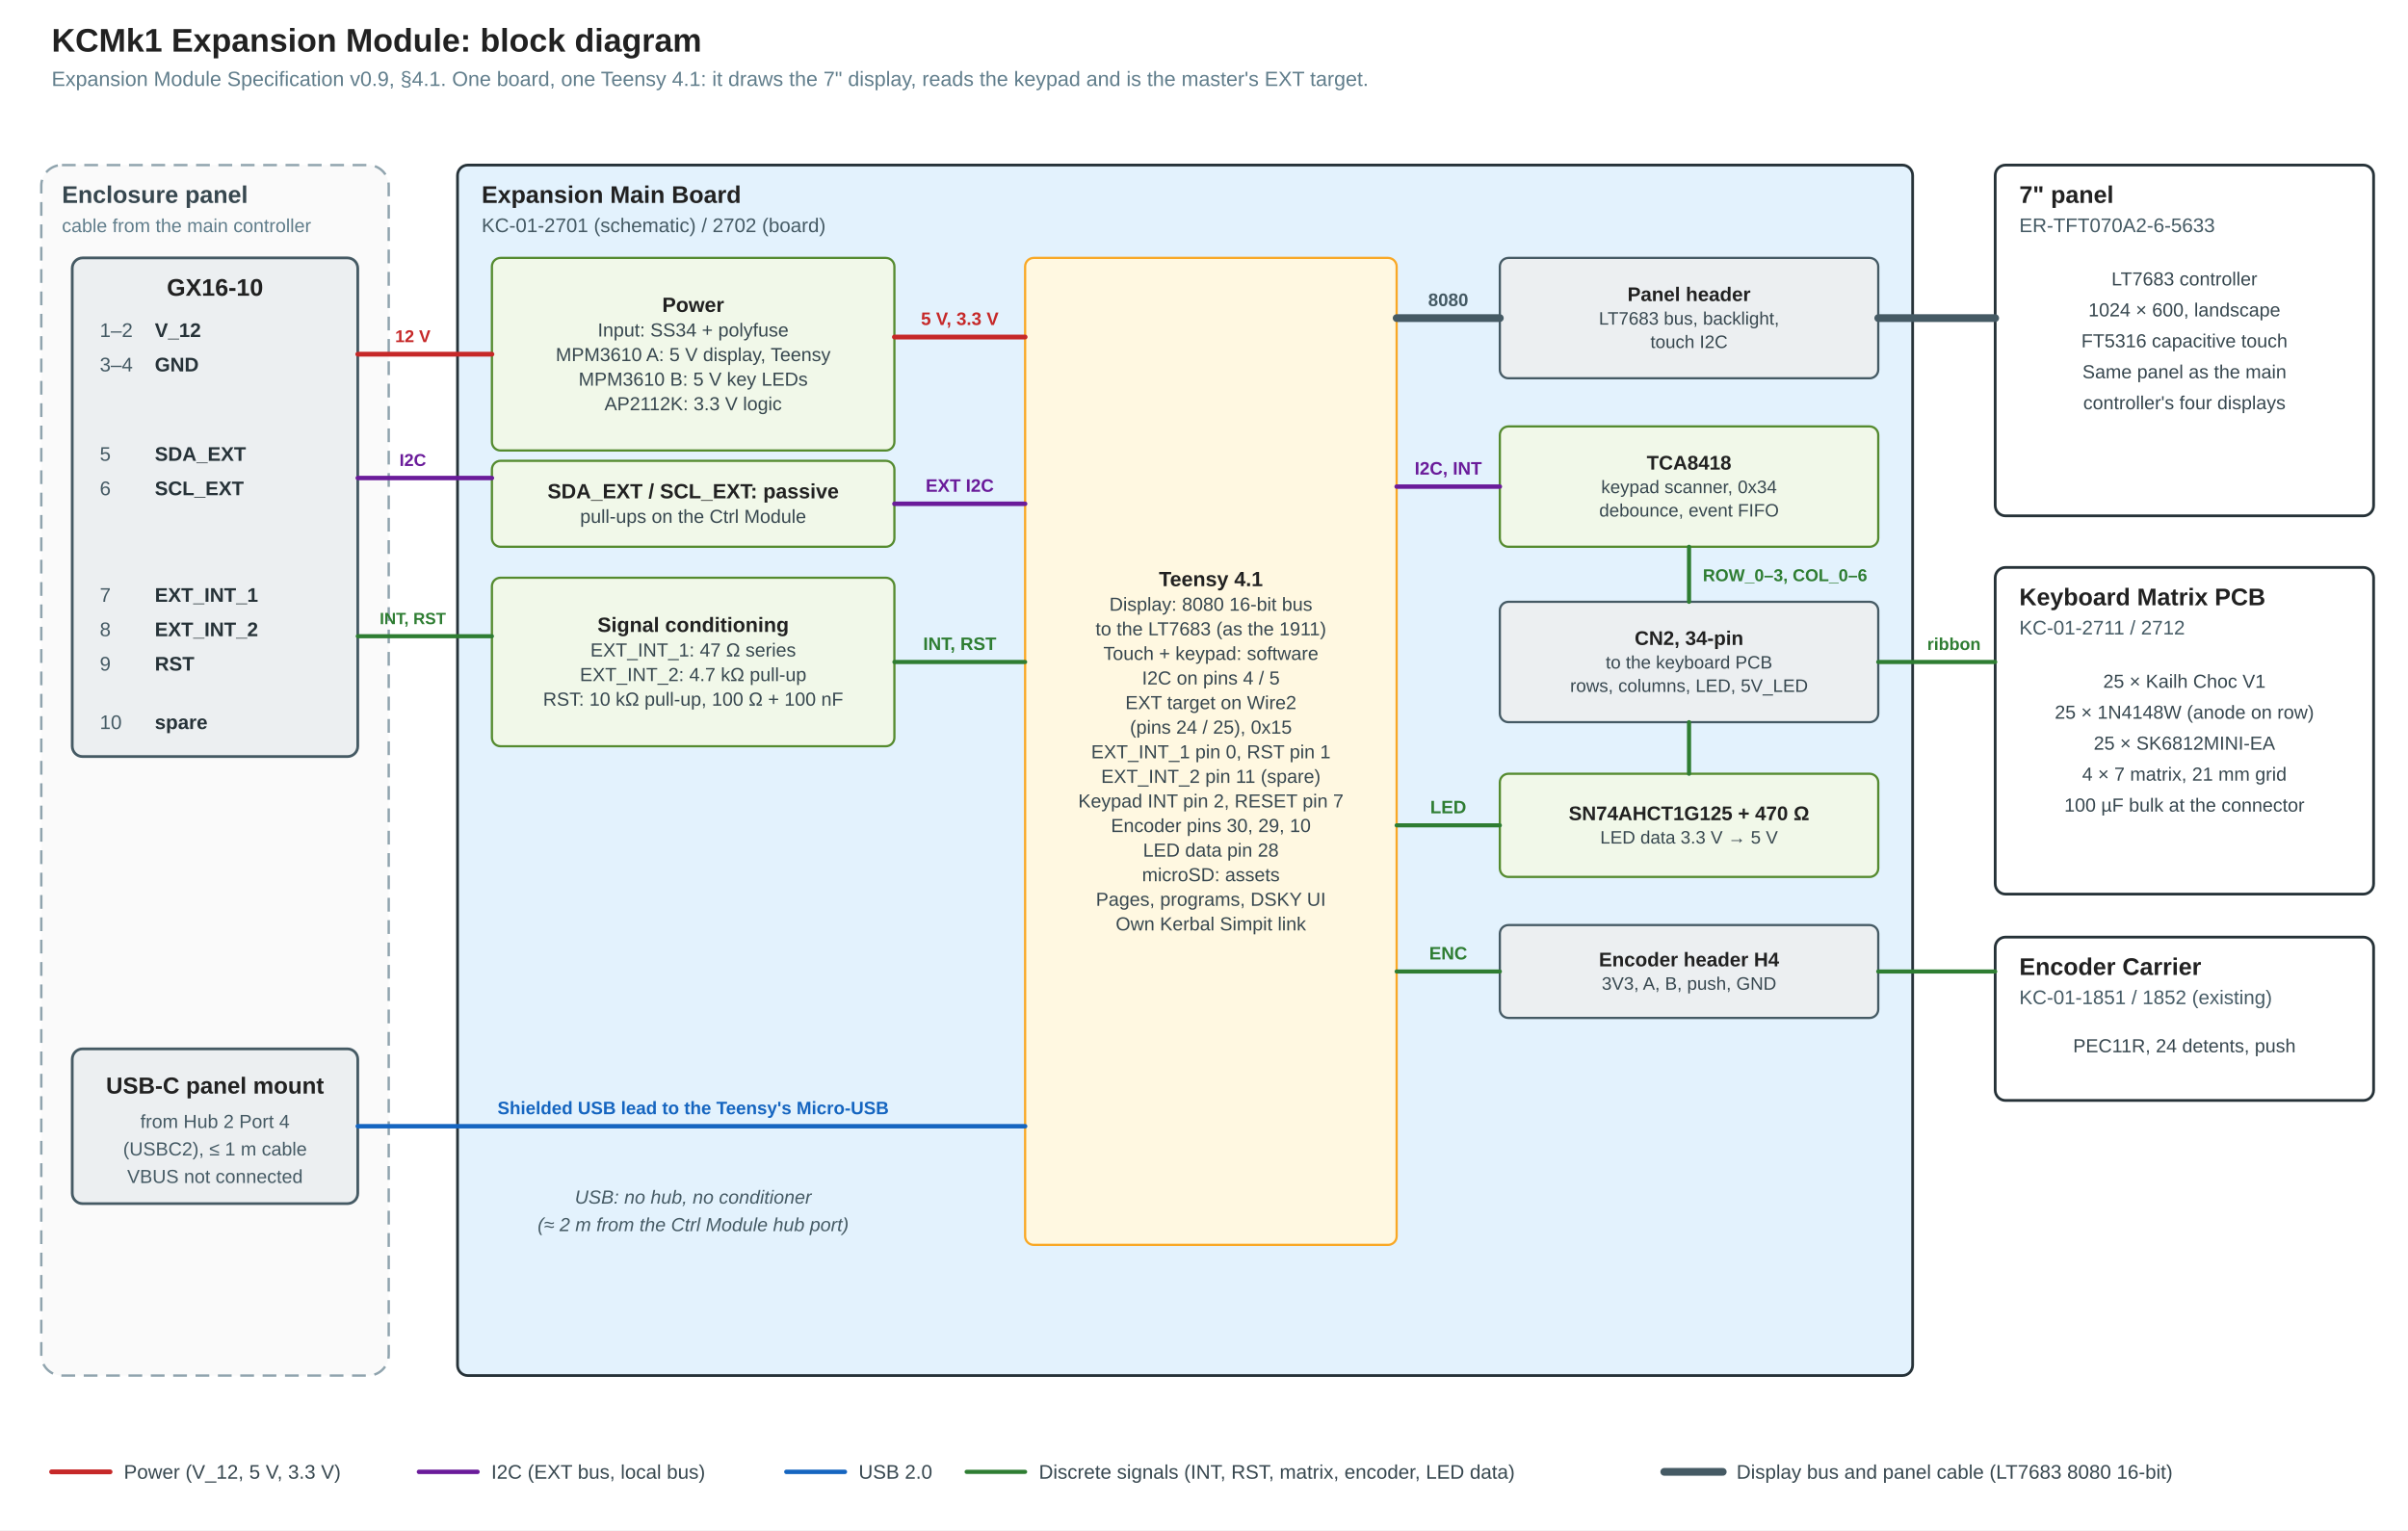
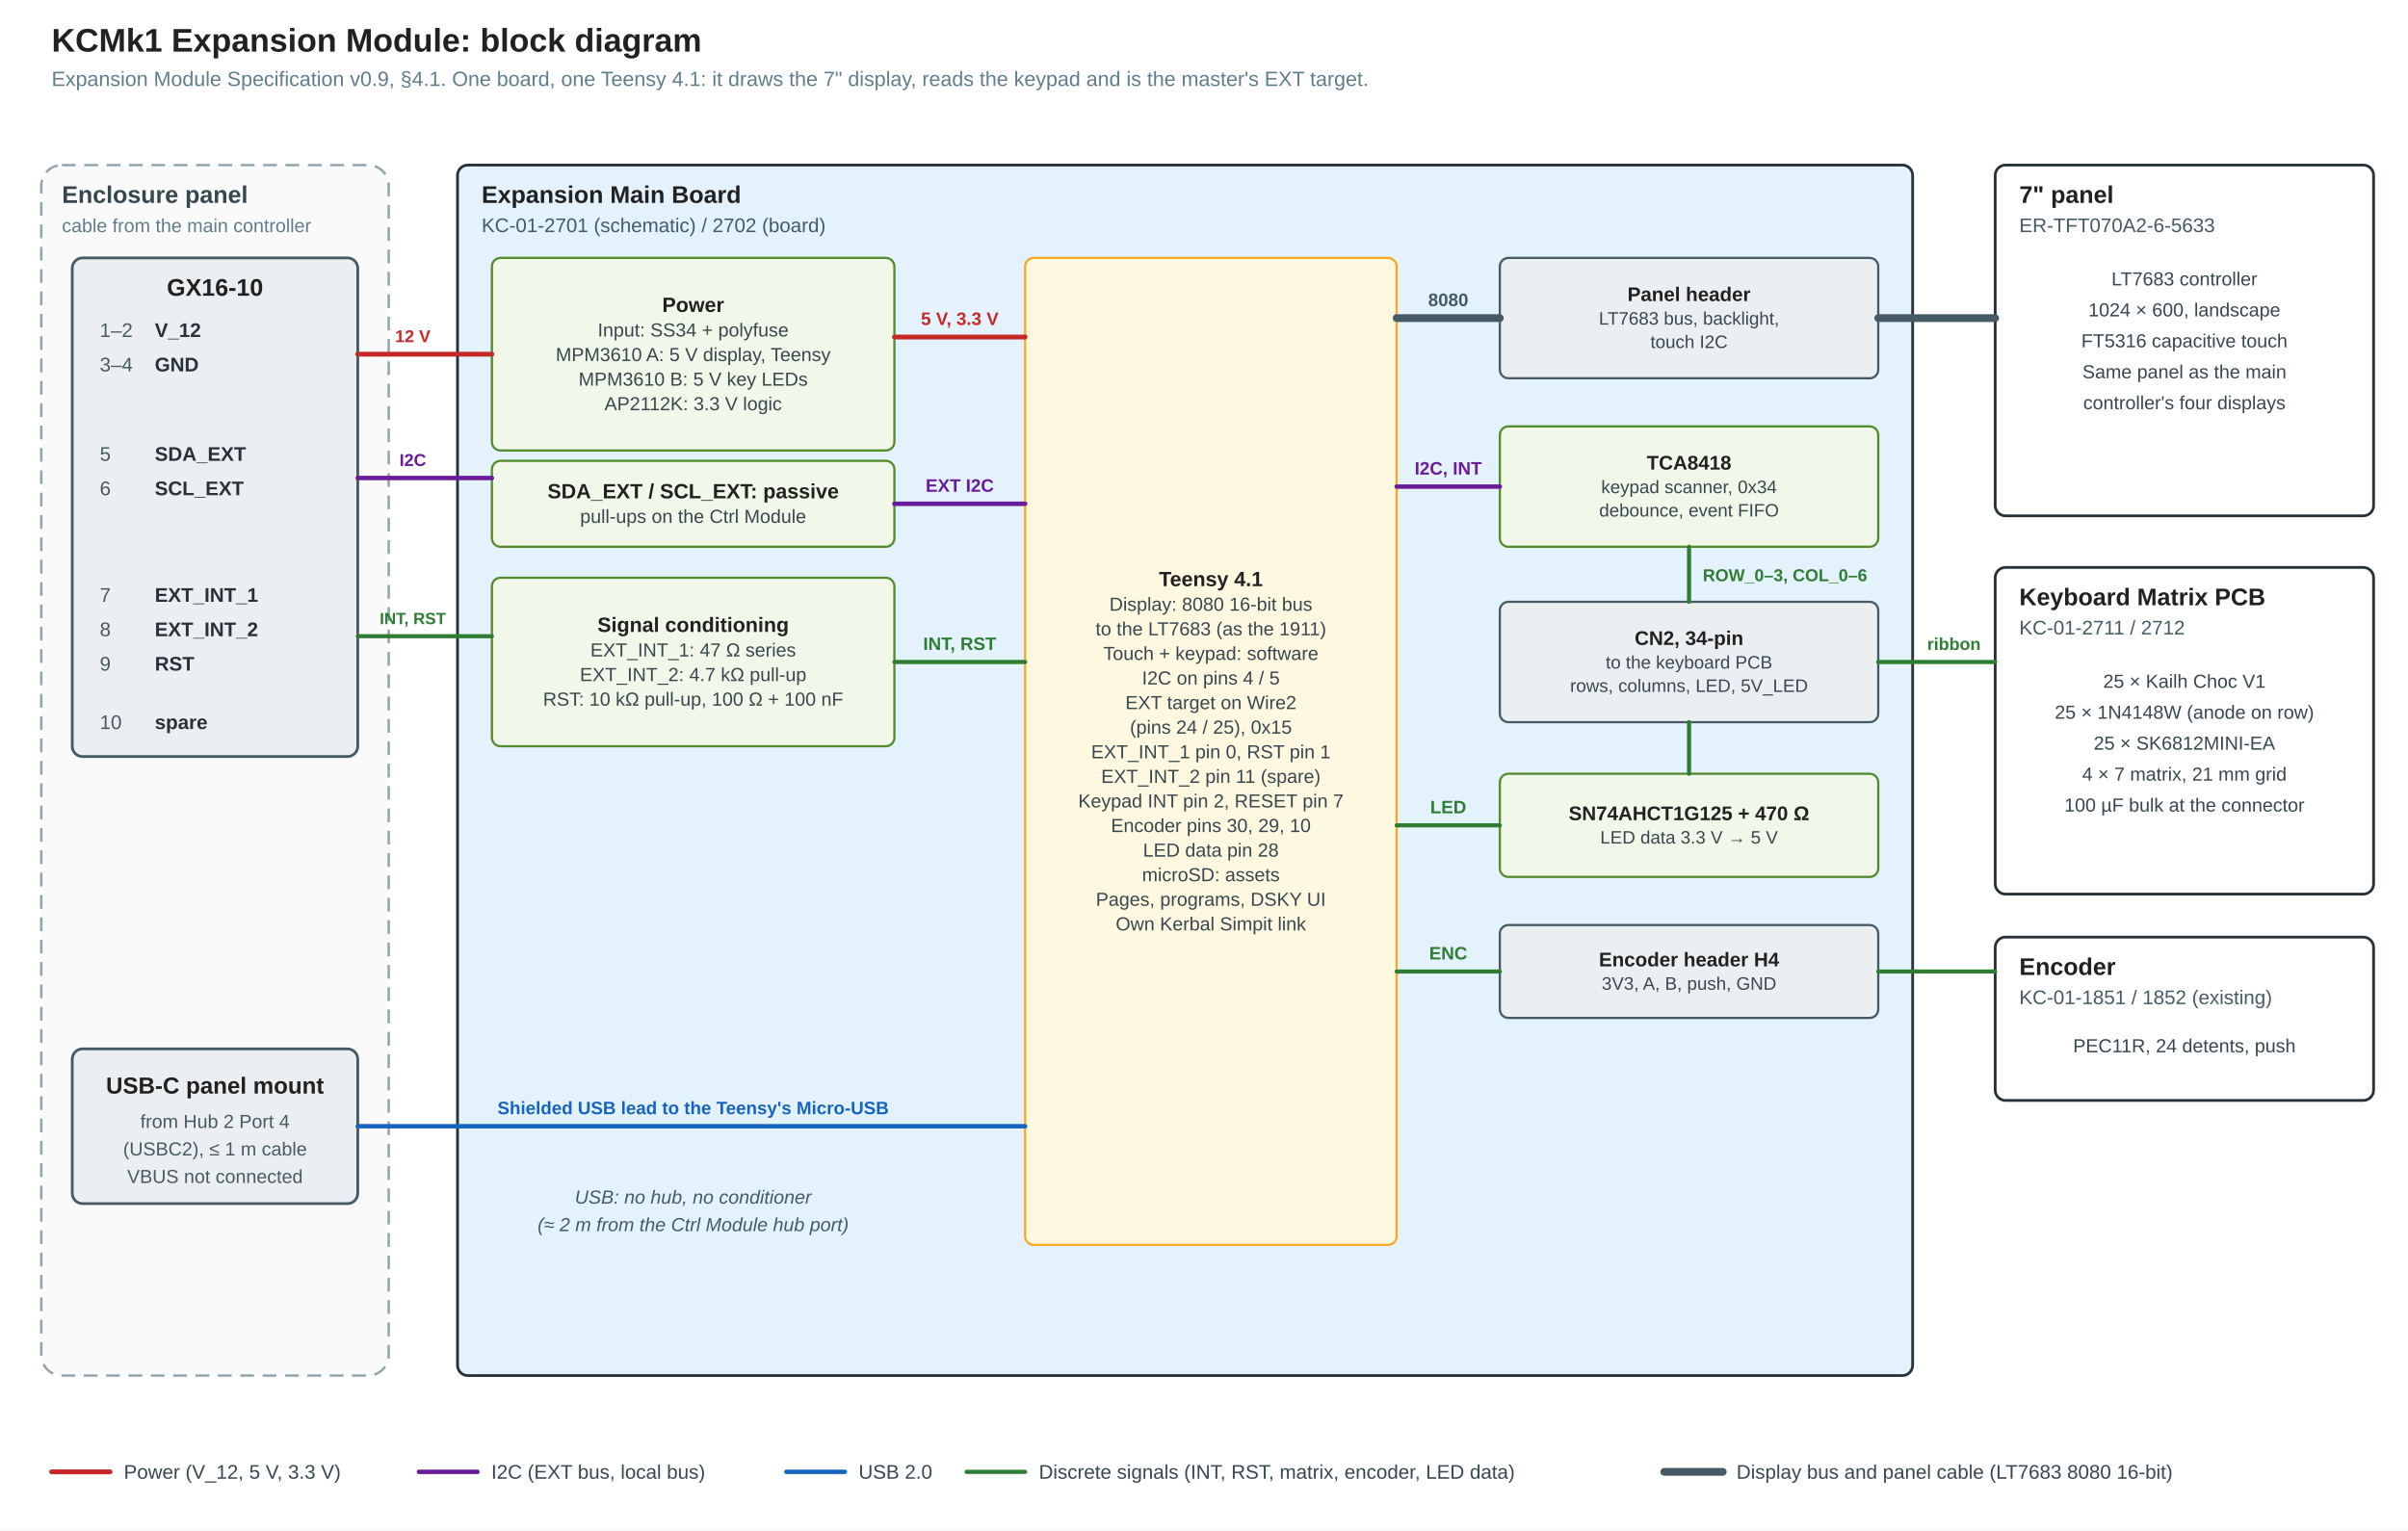
<svg xmlns="http://www.w3.org/2000/svg" width="1400" height="890" viewBox="0 0 1400 890" font-family="Liberation Sans, Arial, Helvetica, sans-serif">
  <rect width="100%" height="100%" fill="#ffffff" />
  <text x="30.0" y="30.0" font-size="19" font-weight="bold" text-anchor="start" fill="#212121">KCMk1 Expansion Module: block diagram</text>
  <text x="30.0" y="50.0" font-size="12" font-weight="normal" text-anchor="start" fill="#607d8b">Expansion Module Specification v0.9, §4.1. One board, one Teensy 4.1: it draws the 7" display, reads the keypad and is the master's EXT target.</text>
  <rect x="24.0" y="96.0" width="202.0" height="704.0" rx="12" fill="#fafafa" stroke="#90a4ae" stroke-width="1.4" stroke-dasharray="8 5" />
  <text x="36.0" y="118.0" font-size="14" font-weight="bold" text-anchor="start" fill="#37474f">Enclosure panel</text>
  <text x="36.0" y="135.0" font-size="11" font-weight="normal" text-anchor="start" fill="#607d8b">cable from the main controller</text>
  <rect x="42.0" y="150.0" width="166.0" height="290.0" rx="6" fill="#eceff1" stroke="#455a64" stroke-width="1.6" />
  <text x="125.0" y="172.0" font-size="14" font-weight="bold" text-anchor="middle" fill="#212121">GX16-10</text>
  <text x="58.0" y="196.0" font-size="11.5" font-weight="normal" text-anchor="start" fill="#455a64">1–2</text>
  <text x="90.0" y="196.0" font-size="11.5" font-weight="bold" text-anchor="start" fill="#263238">V_12</text>
  <text x="58.0" y="216.0" font-size="11.5" font-weight="normal" text-anchor="start" fill="#455a64">3–4</text>
  <text x="90.0" y="216.0" font-size="11.5" font-weight="bold" text-anchor="start" fill="#263238">GND</text>
  <text x="58.0" y="268.0" font-size="11.5" font-weight="normal" text-anchor="start" fill="#455a64">5</text>
  <text x="90.0" y="268.0" font-size="11.5" font-weight="bold" text-anchor="start" fill="#263238">SDA_EXT</text>
  <text x="58.0" y="288.0" font-size="11.5" font-weight="normal" text-anchor="start" fill="#455a64">6</text>
  <text x="90.0" y="288.0" font-size="11.5" font-weight="bold" text-anchor="start" fill="#263238">SCL_EXT</text>
  <text x="58.0" y="350.0" font-size="11.5" font-weight="normal" text-anchor="start" fill="#455a64">7</text>
  <text x="90.0" y="350.0" font-size="11.5" font-weight="bold" text-anchor="start" fill="#263238">EXT_INT_1</text>
  <text x="58.0" y="370.0" font-size="11.5" font-weight="normal" text-anchor="start" fill="#455a64">8</text>
  <text x="90.0" y="370.0" font-size="11.5" font-weight="bold" text-anchor="start" fill="#263238">EXT_INT_2</text>
  <text x="58.0" y="390.0" font-size="11.5" font-weight="normal" text-anchor="start" fill="#455a64">9</text>
  <text x="90.0" y="390.0" font-size="11.5" font-weight="bold" text-anchor="start" fill="#263238">RST</text>
  <text x="58.0" y="424.0" font-size="11.5" font-weight="normal" text-anchor="start" fill="#455a64">10</text>
  <text x="90.0" y="424.0" font-size="11.5" font-weight="bold" text-anchor="start" fill="#263238">spare</text>
  <rect x="42.0" y="610.0" width="166.0" height="90.0" rx="6" fill="#eceff1" stroke="#455a64" stroke-width="1.6" />
  <text x="125.0" y="636.0" font-size="13.5" font-weight="bold" text-anchor="middle" fill="#212121">USB-C panel mount</text>
  <text x="125.0" y="656.0" font-size="11" font-weight="normal" text-anchor="middle" fill="#455a64">from Hub 2 Port 4</text>
  <text x="125.0" y="672.0" font-size="11" font-weight="normal" text-anchor="middle" fill="#455a64">(USBC2), ≤ 1 m cable</text>
  <text x="125.0" y="688.0" font-size="11" font-weight="normal" text-anchor="middle" fill="#455a64">VBUS not connected</text>
  <rect x="266.0" y="96.0" width="846.0" height="704.0" rx="6" fill="#e3f2fd" stroke="#263238" stroke-width="1.6" />
  <text x="280.0" y="118.0" font-size="14" font-weight="bold" text-anchor="start" fill="#212121">Expansion Main Board</text>
  <text x="280.0" y="135.0" font-size="11.5" font-weight="normal" text-anchor="start" fill="#455a64">KC-01-2701 (schematic) / 2702 (board)</text>
  <rect x="286.0" y="150.0" width="234.0" height="112.0" rx="5" fill="#f1f8e9" stroke="#558b2f" stroke-width="1.3" />
  <text x="403.0" y="181.4" font-size="12" font-weight="bold" text-anchor="middle" fill="#212121">Power</text>
  <text x="403.0" y="195.7" font-size="11" font-weight="normal" text-anchor="middle" fill="#37474f">Input: SS34 + polyfuse</text>
  <text x="403.0" y="210.0" font-size="11" font-weight="normal" text-anchor="middle" fill="#37474f">MPM3610 A: 5 V display, Teensy</text>
  <text x="403.0" y="224.3" font-size="11" font-weight="normal" text-anchor="middle" fill="#37474f">MPM3610 B: 5 V key LEDs</text>
  <text x="403.0" y="238.6" font-size="11" font-weight="normal" text-anchor="middle" fill="#37474f">AP2112K: 3.3 V logic</text>
  <rect x="286.0" y="268.0" width="234.0" height="50.0" rx="5" fill="#f1f8e9" stroke="#558b2f" stroke-width="1.3" />
  <text x="403.0" y="289.8" font-size="12" font-weight="bold" text-anchor="middle" fill="#212121">SDA_EXT / SCL_EXT: passive</text>
  <text x="403.0" y="304.1" font-size="11" font-weight="normal" text-anchor="middle" fill="#37474f">pull-ups on the Ctrl Module</text>
  <rect x="286.0" y="336.0" width="234.0" height="98.0" rx="5" fill="#f1f8e9" stroke="#558b2f" stroke-width="1.3" />
  <text x="403.0" y="367.5" font-size="12" font-weight="bold" text-anchor="middle" fill="#212121">Signal conditioning</text>
  <text x="403.0" y="381.8" font-size="11" font-weight="normal" text-anchor="middle" fill="#37474f">EXT_INT_1: 47 Ω series</text>
  <text x="403.0" y="396.1" font-size="11" font-weight="normal" text-anchor="middle" fill="#37474f">EXT_INT_2: 4.7 kΩ pull-up</text>
  <text x="403.0" y="410.4" font-size="11" font-weight="normal" text-anchor="middle" fill="#37474f">RST: 10 kΩ pull-up, 100 Ω + 100 nF</text>
  <text x="403.0" y="700.0" font-size="11" font-weight="normal" text-anchor="middle" fill="#455a64" font-style="italic">USB: no hub, no conditioner</text>
  <text x="403.0" y="716.0" font-size="11" font-weight="normal" text-anchor="middle" fill="#455a64" font-style="italic">(≈ 2 m from the Ctrl Module hub port)</text>
  <rect x="596.0" y="150.0" width="216.0" height="574.0" rx="5" fill="#fff8e1" stroke="#f9a825" stroke-width="1.3" />
  <text x="704.0" y="340.9" font-size="12" font-weight="bold" text-anchor="middle" fill="#212121">Teensy 4.1</text>
  <text x="704.0" y="355.2" font-size="11" font-weight="normal" text-anchor="middle" fill="#37474f">Display: 8080 16-bit bus</text>
  <text x="704.0" y="369.5" font-size="11" font-weight="normal" text-anchor="middle" fill="#37474f">to the LT7683 (as the 1911)</text>
  <text x="704.0" y="383.8" font-size="11" font-weight="normal" text-anchor="middle" fill="#37474f">Touch + keypad: software</text>
  <text x="704.0" y="398.1" font-size="11" font-weight="normal" text-anchor="middle" fill="#37474f">I2C on pins 4 / 5</text>
  <text x="704.0" y="412.4" font-size="11" font-weight="normal" text-anchor="middle" fill="#37474f">EXT target on Wire2</text>
  <text x="704.0" y="426.7" font-size="11" font-weight="normal" text-anchor="middle" fill="#37474f">(pins 24 / 25), 0x15</text>
  <text x="704.0" y="441.0" font-size="11" font-weight="normal" text-anchor="middle" fill="#37474f">EXT_INT_1 pin 0, RST pin 1</text>
  <text x="704.0" y="455.3" font-size="11" font-weight="normal" text-anchor="middle" fill="#37474f">EXT_INT_2 pin 11 (spare)</text>
  <text x="704.0" y="469.6" font-size="11" font-weight="normal" text-anchor="middle" fill="#37474f">Keypad INT pin 2, RESET pin 7</text>
  <text x="704.0" y="483.9" font-size="11" font-weight="normal" text-anchor="middle" fill="#37474f">Encoder pins 30, 29, 10</text>
  <text x="704.0" y="498.2" font-size="11" font-weight="normal" text-anchor="middle" fill="#37474f">LED data pin 28</text>
  <text x="704.0" y="512.5" font-size="11" font-weight="normal" text-anchor="middle" fill="#37474f">microSD: assets</text>
  <text x="704.0" y="526.8" font-size="11" font-weight="normal" text-anchor="middle" fill="#37474f">Pages, programs, DSKY UI</text>
  <text x="704.0" y="541.1" font-size="11" font-weight="normal" text-anchor="middle" fill="#37474f">Own Kerbal Simpit link</text>
  <rect x="872.0" y="150.0" width="220.0" height="70.0" rx="5" fill="#eceff1" stroke="#455a64" stroke-width="1.3" />
  <text x="982.0" y="175.1" font-size="11.5" font-weight="bold" text-anchor="middle" fill="#212121">Panel header</text>
  <text x="982.0" y="188.8" font-size="10.5" font-weight="normal" text-anchor="middle" fill="#37474f">LT7683 bus, backlight,</text>
  <text x="982.0" y="202.4" font-size="10.5" font-weight="normal" text-anchor="middle" fill="#37474f">touch I2C</text>
  <rect x="872.0" y="248.0" width="220.0" height="70.0" rx="5" fill="#f1f8e9" stroke="#558b2f" stroke-width="1.3" />
  <text x="982.0" y="273.1" font-size="11.5" font-weight="bold" text-anchor="middle" fill="#212121">TCA8418</text>
  <text x="982.0" y="286.8" font-size="10.5" font-weight="normal" text-anchor="middle" fill="#37474f">keypad scanner, 0x34</text>
  <text x="982.0" y="300.4" font-size="10.5" font-weight="normal" text-anchor="middle" fill="#37474f">debounce, event FIFO</text>
  <rect x="872.0" y="350.0" width="220.0" height="70.0" rx="5" fill="#eceff1" stroke="#455a64" stroke-width="1.3" />
  <text x="982.0" y="375.1" font-size="11.5" font-weight="bold" text-anchor="middle" fill="#212121">CN2, 34-pin</text>
  <text x="982.0" y="388.8" font-size="10.5" font-weight="normal" text-anchor="middle" fill="#37474f">to the keyboard PCB</text>
  <text x="982.0" y="402.4" font-size="10.5" font-weight="normal" text-anchor="middle" fill="#37474f">rows, columns, LED, 5V_LED</text>
  <rect x="872.0" y="450.0" width="220.0" height="60.0" rx="5" fill="#f1f8e9" stroke="#558b2f" stroke-width="1.3" />
  <text x="982.0" y="477.0" font-size="11.5" font-weight="bold" text-anchor="middle" fill="#212121">SN74AHCT1G125 + 470 Ω</text>
  <text x="982.0" y="490.6" font-size="10.5" font-weight="normal" text-anchor="middle" fill="#37474f">LED data 3.3 V → 5 V</text>
  <rect x="872.0" y="538.0" width="220.0" height="54.0" rx="5" fill="#eceff1" stroke="#455a64" stroke-width="1.3" />
  <text x="982.0" y="562.0" font-size="11.5" font-weight="bold" text-anchor="middle" fill="#212121">Encoder header H4</text>
  <text x="982.0" y="575.6" font-size="10.5" font-weight="normal" text-anchor="middle" fill="#37474f">3V3, A, B, push, GND</text>
  <polyline points="208.0,206.0 286.0,206.0" fill="none" stroke="#c62828" stroke-width="2.8" stroke-linejoin="round" stroke-linecap="round" />
  <text x="240.0" y="199.0" font-size="10" font-weight="bold" text-anchor="middle" fill="#c62828">12 V</text>
  <polyline points="208.0,278.0 286.0,278.0" fill="none" stroke="#6a1b9a" stroke-width="2.6" stroke-linejoin="round" stroke-linecap="round" />
  <text x="240.0" y="271.0" font-size="10" font-weight="bold" text-anchor="middle" fill="#6a1b9a">I2C</text>
  <polyline points="208.0,370.0 286.0,370.0" fill="none" stroke="#2e7d32" stroke-width="2.4" stroke-linejoin="round" stroke-linecap="round" />
  <text x="240.0" y="363.0" font-size="9.5" font-weight="bold" text-anchor="middle" fill="#2e7d32">INT, RST</text>
  <polyline points="520.0,196.0 596.0,196.0" fill="none" stroke="#c62828" stroke-width="2.8" stroke-linejoin="round" stroke-linecap="round" />
  <text x="558.0" y="189.0" font-size="10.5" font-weight="bold" text-anchor="middle" fill="#c62828">5 V, 3.3 V</text>
  <polyline points="520.0,293.0 596.0,293.0" fill="none" stroke="#6a1b9a" stroke-width="2.6" stroke-linejoin="round" stroke-linecap="round" />
  <text x="558.0" y="286.0" font-size="10.5" font-weight="bold" text-anchor="middle" fill="#6a1b9a">EXT I2C</text>
  <polyline points="520.0,385.0 596.0,385.0" fill="none" stroke="#2e7d32" stroke-width="2.4" stroke-linejoin="round" stroke-linecap="round" />
  <text x="558.0" y="378.0" font-size="10.5" font-weight="bold" text-anchor="middle" fill="#2e7d32">INT, RST</text>
  <polyline points="208.0,655.0 596.0,655.0" fill="none" stroke="#1565c0" stroke-width="2.6" stroke-linejoin="round" stroke-linecap="round" />
  <text x="403.0" y="648.0" font-size="10.5" font-weight="bold" text-anchor="middle" fill="#1565c0">Shielded USB lead to the Teensy's Micro-USB</text>
  <polyline points="812.0,185.0 872.0,185.0" fill="none" stroke="#455a64" stroke-width="4.5" stroke-linejoin="round" stroke-linecap="round" />
  <text x="842.0" y="178.0" font-size="10.5" font-weight="bold" text-anchor="middle" fill="#455a64">8080</text>
  <polyline points="812.0,283.0 872.0,283.0" fill="none" stroke="#6a1b9a" stroke-width="2.6" stroke-linejoin="round" stroke-linecap="round" />
  <text x="842.0" y="276.0" font-size="10.5" font-weight="bold" text-anchor="middle" fill="#6a1b9a">I2C, INT</text>
  <polyline points="982.0,318.0 982.0,350.0" fill="none" stroke="#2e7d32" stroke-width="2.4" stroke-linejoin="round" stroke-linecap="round" />
  <text x="990.0" y="338.0" font-size="10" font-weight="bold" text-anchor="start" fill="#2e7d32">ROW_0–3, COL_0–6</text>
  <polyline points="812.0,480.0 872.0,480.0" fill="none" stroke="#2e7d32" stroke-width="2.4" stroke-linejoin="round" stroke-linecap="round" />
  <text x="842.0" y="473.0" font-size="10.5" font-weight="bold" text-anchor="middle" fill="#2e7d32">LED</text>
  <polyline points="982.0,450.0 982.0,420.0" fill="none" stroke="#2e7d32" stroke-width="2.4" stroke-linejoin="round" stroke-linecap="round" />
  <polyline points="812.0,565.0 872.0,565.0" fill="none" stroke="#2e7d32" stroke-width="2.4" stroke-linejoin="round" stroke-linecap="round" />
  <text x="842.0" y="558.0" font-size="10.5" font-weight="bold" text-anchor="middle" fill="#2e7d32">ENC</text>
  <rect x="1160.0" y="96.0" width="220.0" height="204.0" rx="6" fill="#ffffff" stroke="#263238" stroke-width="1.6" />
  <text x="1174.0" y="118.0" font-size="14" font-weight="bold" text-anchor="start" fill="#212121">7" panel</text>
  <text x="1174.0" y="135.0" font-size="11.5" font-weight="normal" text-anchor="start" fill="#455a64">ER-TFT070A2-6-5633</text>
  <text x="1270.0" y="166.0" font-size="11" font-weight="normal" text-anchor="middle" fill="#37474f">LT7683 controller</text>
  <text x="1270.0" y="184.0" font-size="11" font-weight="normal" text-anchor="middle" fill="#37474f">1024 × 600, landscape</text>
  <text x="1270.0" y="202.0" font-size="11" font-weight="normal" text-anchor="middle" fill="#37474f">FT5316 capacitive touch</text>
  <text x="1270.0" y="220.0" font-size="11" font-weight="normal" text-anchor="middle" fill="#37474f">Same panel as the main</text>
  <text x="1270.0" y="238.0" font-size="11" font-weight="normal" text-anchor="middle" fill="#37474f">controller's four displays</text>
  <polyline points="1092.0,185.0 1160.0,185.0" fill="none" stroke="#455a64" stroke-width="4.5" stroke-linejoin="round" stroke-linecap="round" />
  <rect x="1160.0" y="330.0" width="220.0" height="190.0" rx="6" fill="#ffffff" stroke="#263238" stroke-width="1.6" />
  <text x="1174.0" y="352.0" font-size="14" font-weight="bold" text-anchor="start" fill="#212121">Keyboard Matrix PCB</text>
  <text x="1174.0" y="369.0" font-size="11.5" font-weight="normal" text-anchor="start" fill="#455a64">KC-01-2711 / 2712</text>
  <text x="1270.0" y="400.0" font-size="11" font-weight="normal" text-anchor="middle" fill="#37474f">25 × Kailh Choc V1</text>
  <text x="1270.0" y="418.0" font-size="11" font-weight="normal" text-anchor="middle" fill="#37474f">25 × 1N4148W (anode on row)</text>
  <text x="1270.0" y="436.0" font-size="11" font-weight="normal" text-anchor="middle" fill="#37474f">25 × SK6812MINI-EA</text>
  <text x="1270.0" y="454.0" font-size="11" font-weight="normal" text-anchor="middle" fill="#37474f">4 × 7 matrix, 21 mm grid</text>
  <text x="1270.0" y="472.0" font-size="11" font-weight="normal" text-anchor="middle" fill="#37474f">100 µF bulk at the connector</text>
  <polyline points="1092.0,385.0 1160.0,385.0" fill="none" stroke="#2e7d32" stroke-width="2.4" stroke-linejoin="round" stroke-linecap="round" />
  <text x="1136.0" y="378.0" font-size="10" font-weight="bold" text-anchor="middle" fill="#2e7d32">ribbon</text>
  <rect x="1160.0" y="545.0" width="220.0" height="95.0" rx="6" fill="#ffffff" stroke="#263238" stroke-width="1.6" />
-   <text x="1174.0" y="567.0" font-size="14" font-weight="bold" text-anchor="start" fill="#212121">Encoder Carrier</text>
+   <text x="1174.0" y="567.0" font-size="14" font-weight="bold" text-anchor="start" fill="#212121">Encoder</text>
  <text x="1174.0" y="584.0" font-size="11.5" font-weight="normal" text-anchor="start" fill="#455a64">KC-01-1851 / 1852 (existing)</text>
  <text x="1270.0" y="612.0" font-size="11" font-weight="normal" text-anchor="middle" fill="#37474f">PEC11R, 24 detents, push</text>
  <polyline points="1092.0,565.0 1160.0,565.0" fill="none" stroke="#2e7d32" stroke-width="2.4" stroke-linejoin="round" stroke-linecap="round" />
  <polyline points="30.0,856.0 64.0,856.0" fill="none" stroke="#c62828" stroke-width="2.8" stroke-linejoin="round" stroke-linecap="round" />
  <text x="72.0" y="860.0" font-size="11.5" font-weight="normal" text-anchor="start" fill="#37474f">Power (V_12, 5 V, 3.3 V)</text>
  <polyline points="243.6,856.0 277.6,856.0" fill="none" stroke="#6a1b9a" stroke-width="2.6" stroke-linejoin="round" stroke-linecap="round" />
  <text x="285.6" y="860.0" font-size="11.5" font-weight="normal" text-anchor="start" fill="#37474f">I2C (EXT bus, local bus)</text>
  <polyline points="457.2,856.0 491.2,856.0" fill="none" stroke="#1565c0" stroke-width="2.6" stroke-linejoin="round" stroke-linecap="round" />
  <text x="499.2" y="860.0" font-size="11.5" font-weight="normal" text-anchor="start" fill="#37474f">USB 2.0</text>
  <polyline points="562.0,856.0 596.0,856.0" fill="none" stroke="#2e7d32" stroke-width="2.4" stroke-linejoin="round" stroke-linecap="round" />
  <text x="604.0" y="860.0" font-size="11.5" font-weight="normal" text-anchor="start" fill="#37474f">Discrete signals (INT, RST, matrix, encoder, LED data)</text>
  <polyline points="967.6,856.0 1001.6,856.0" fill="none" stroke="#455a64" stroke-width="4.5" stroke-linejoin="round" stroke-linecap="round" />
  <text x="1009.6" y="860.0" font-size="11.5" font-weight="normal" text-anchor="start" fill="#37474f">Display bus and panel cable (LT7683 8080 16-bit)</text>
</svg>
